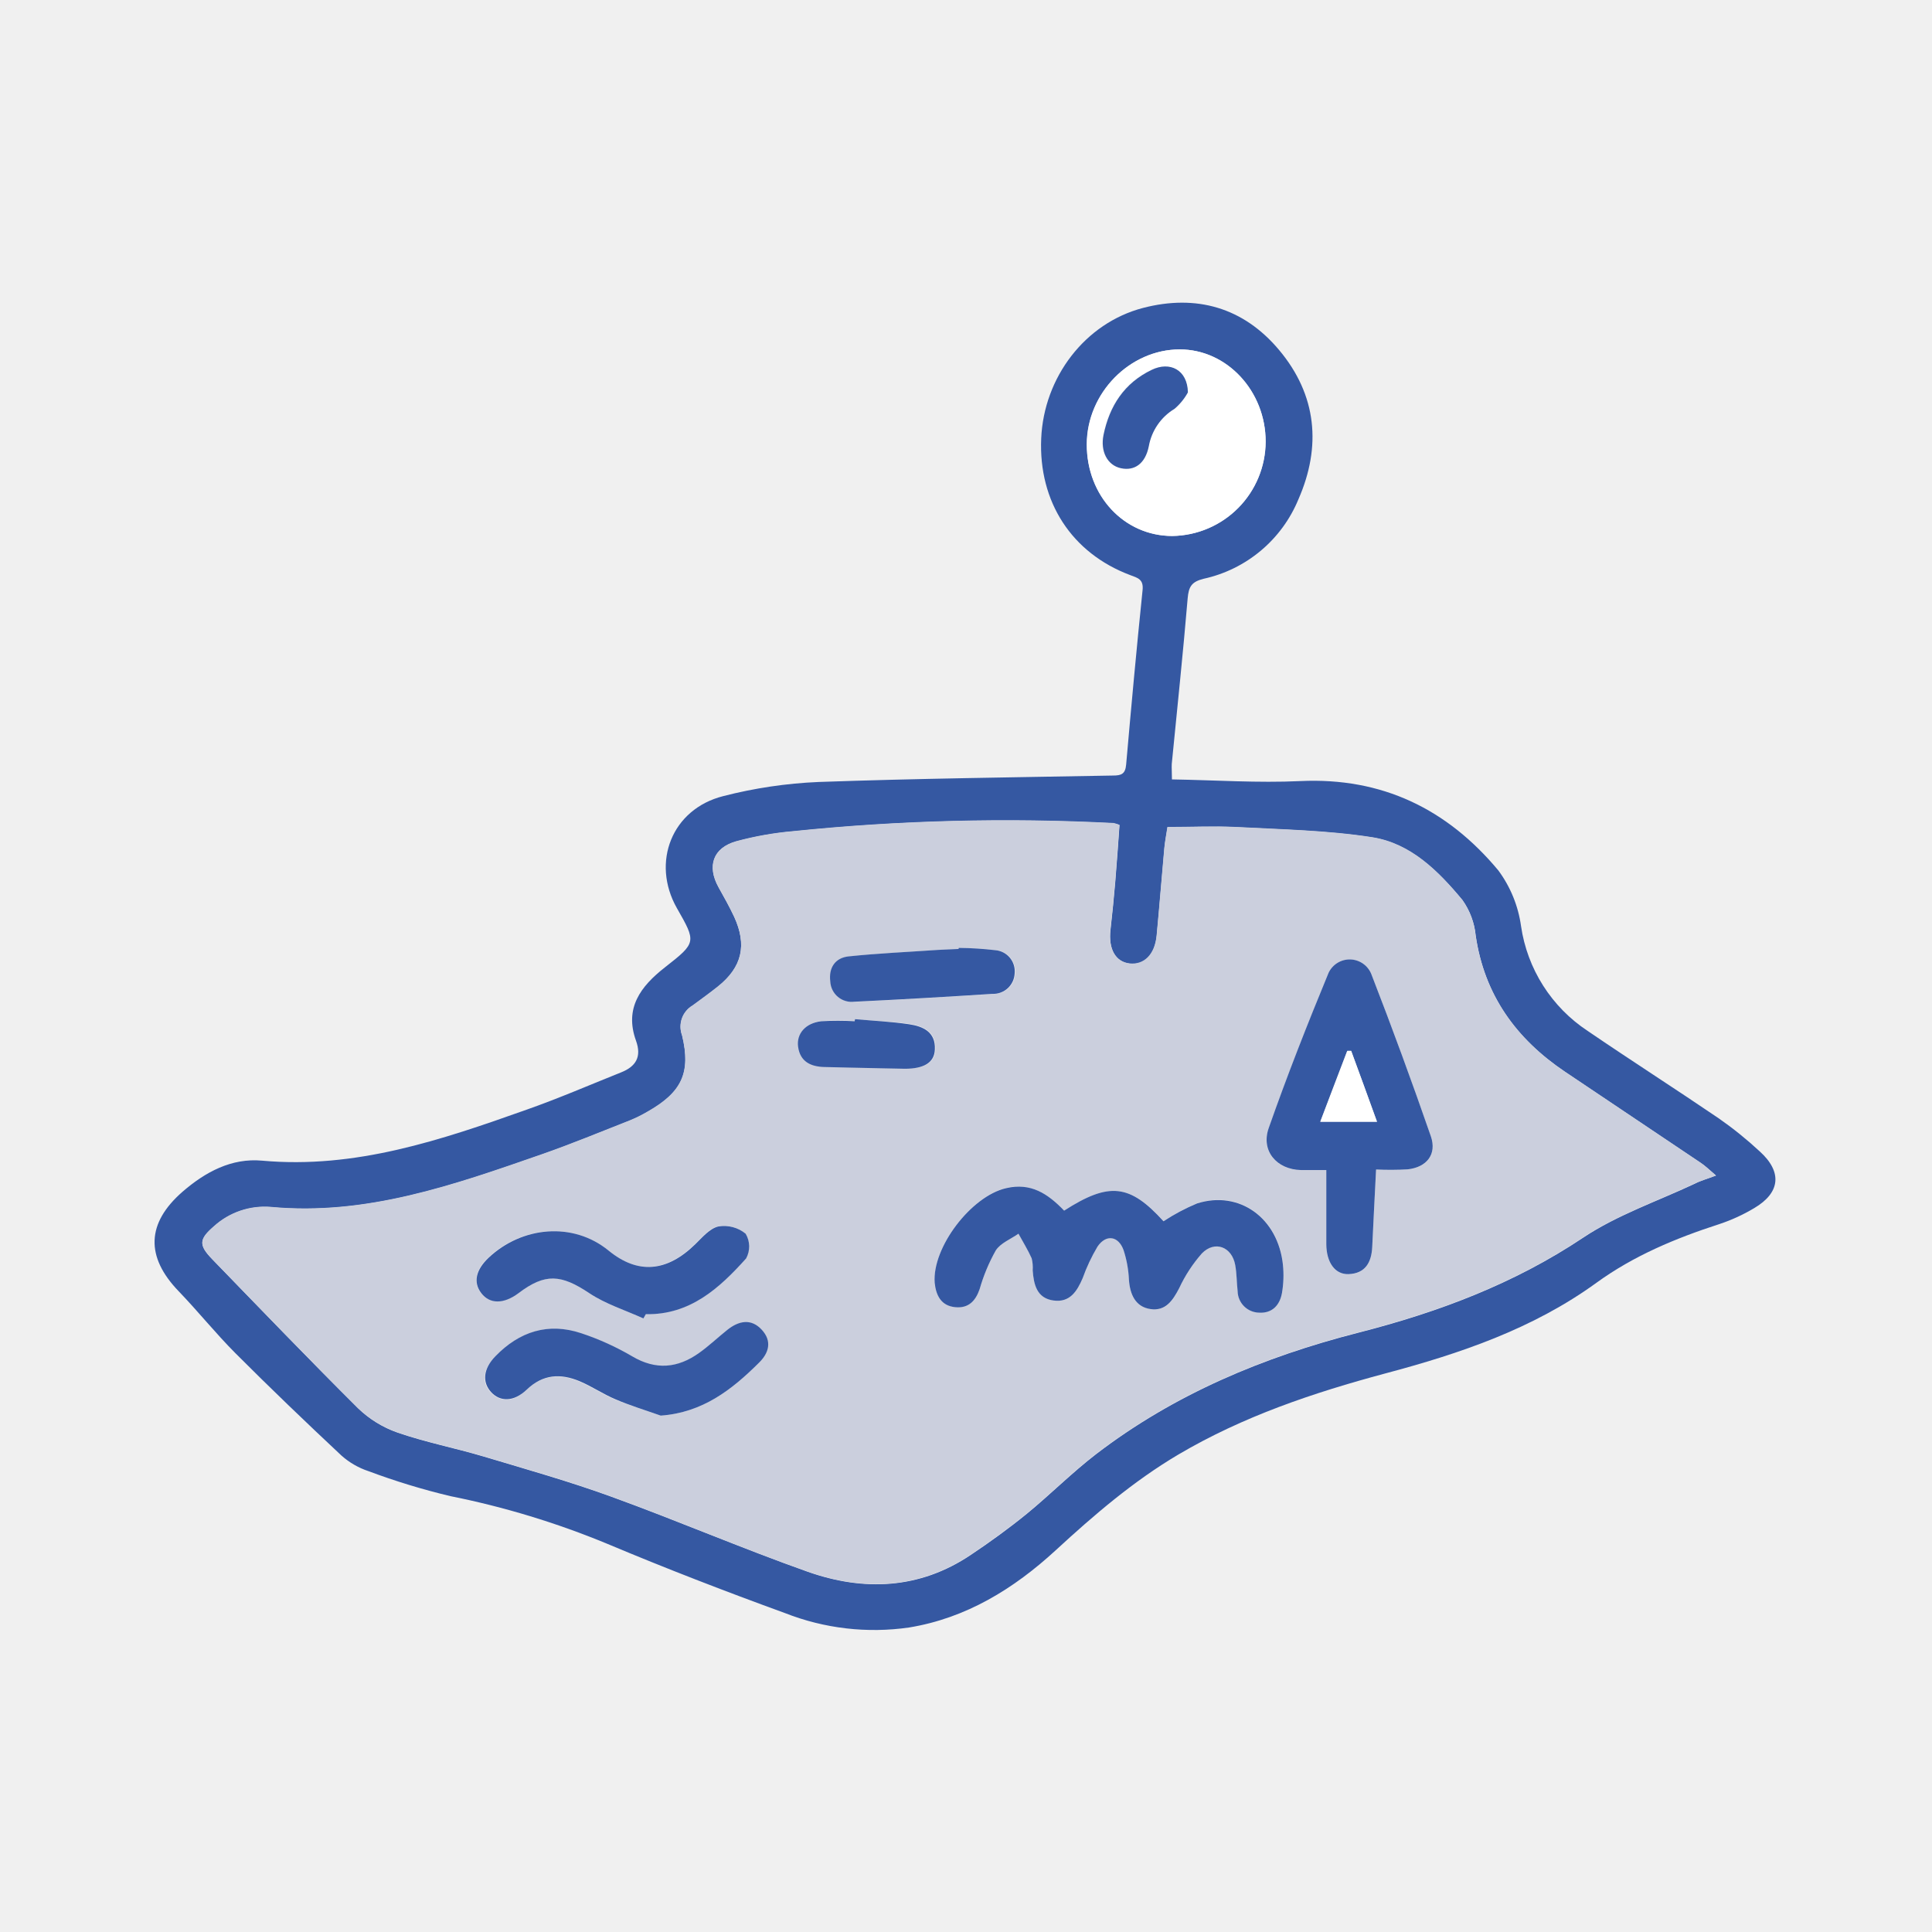
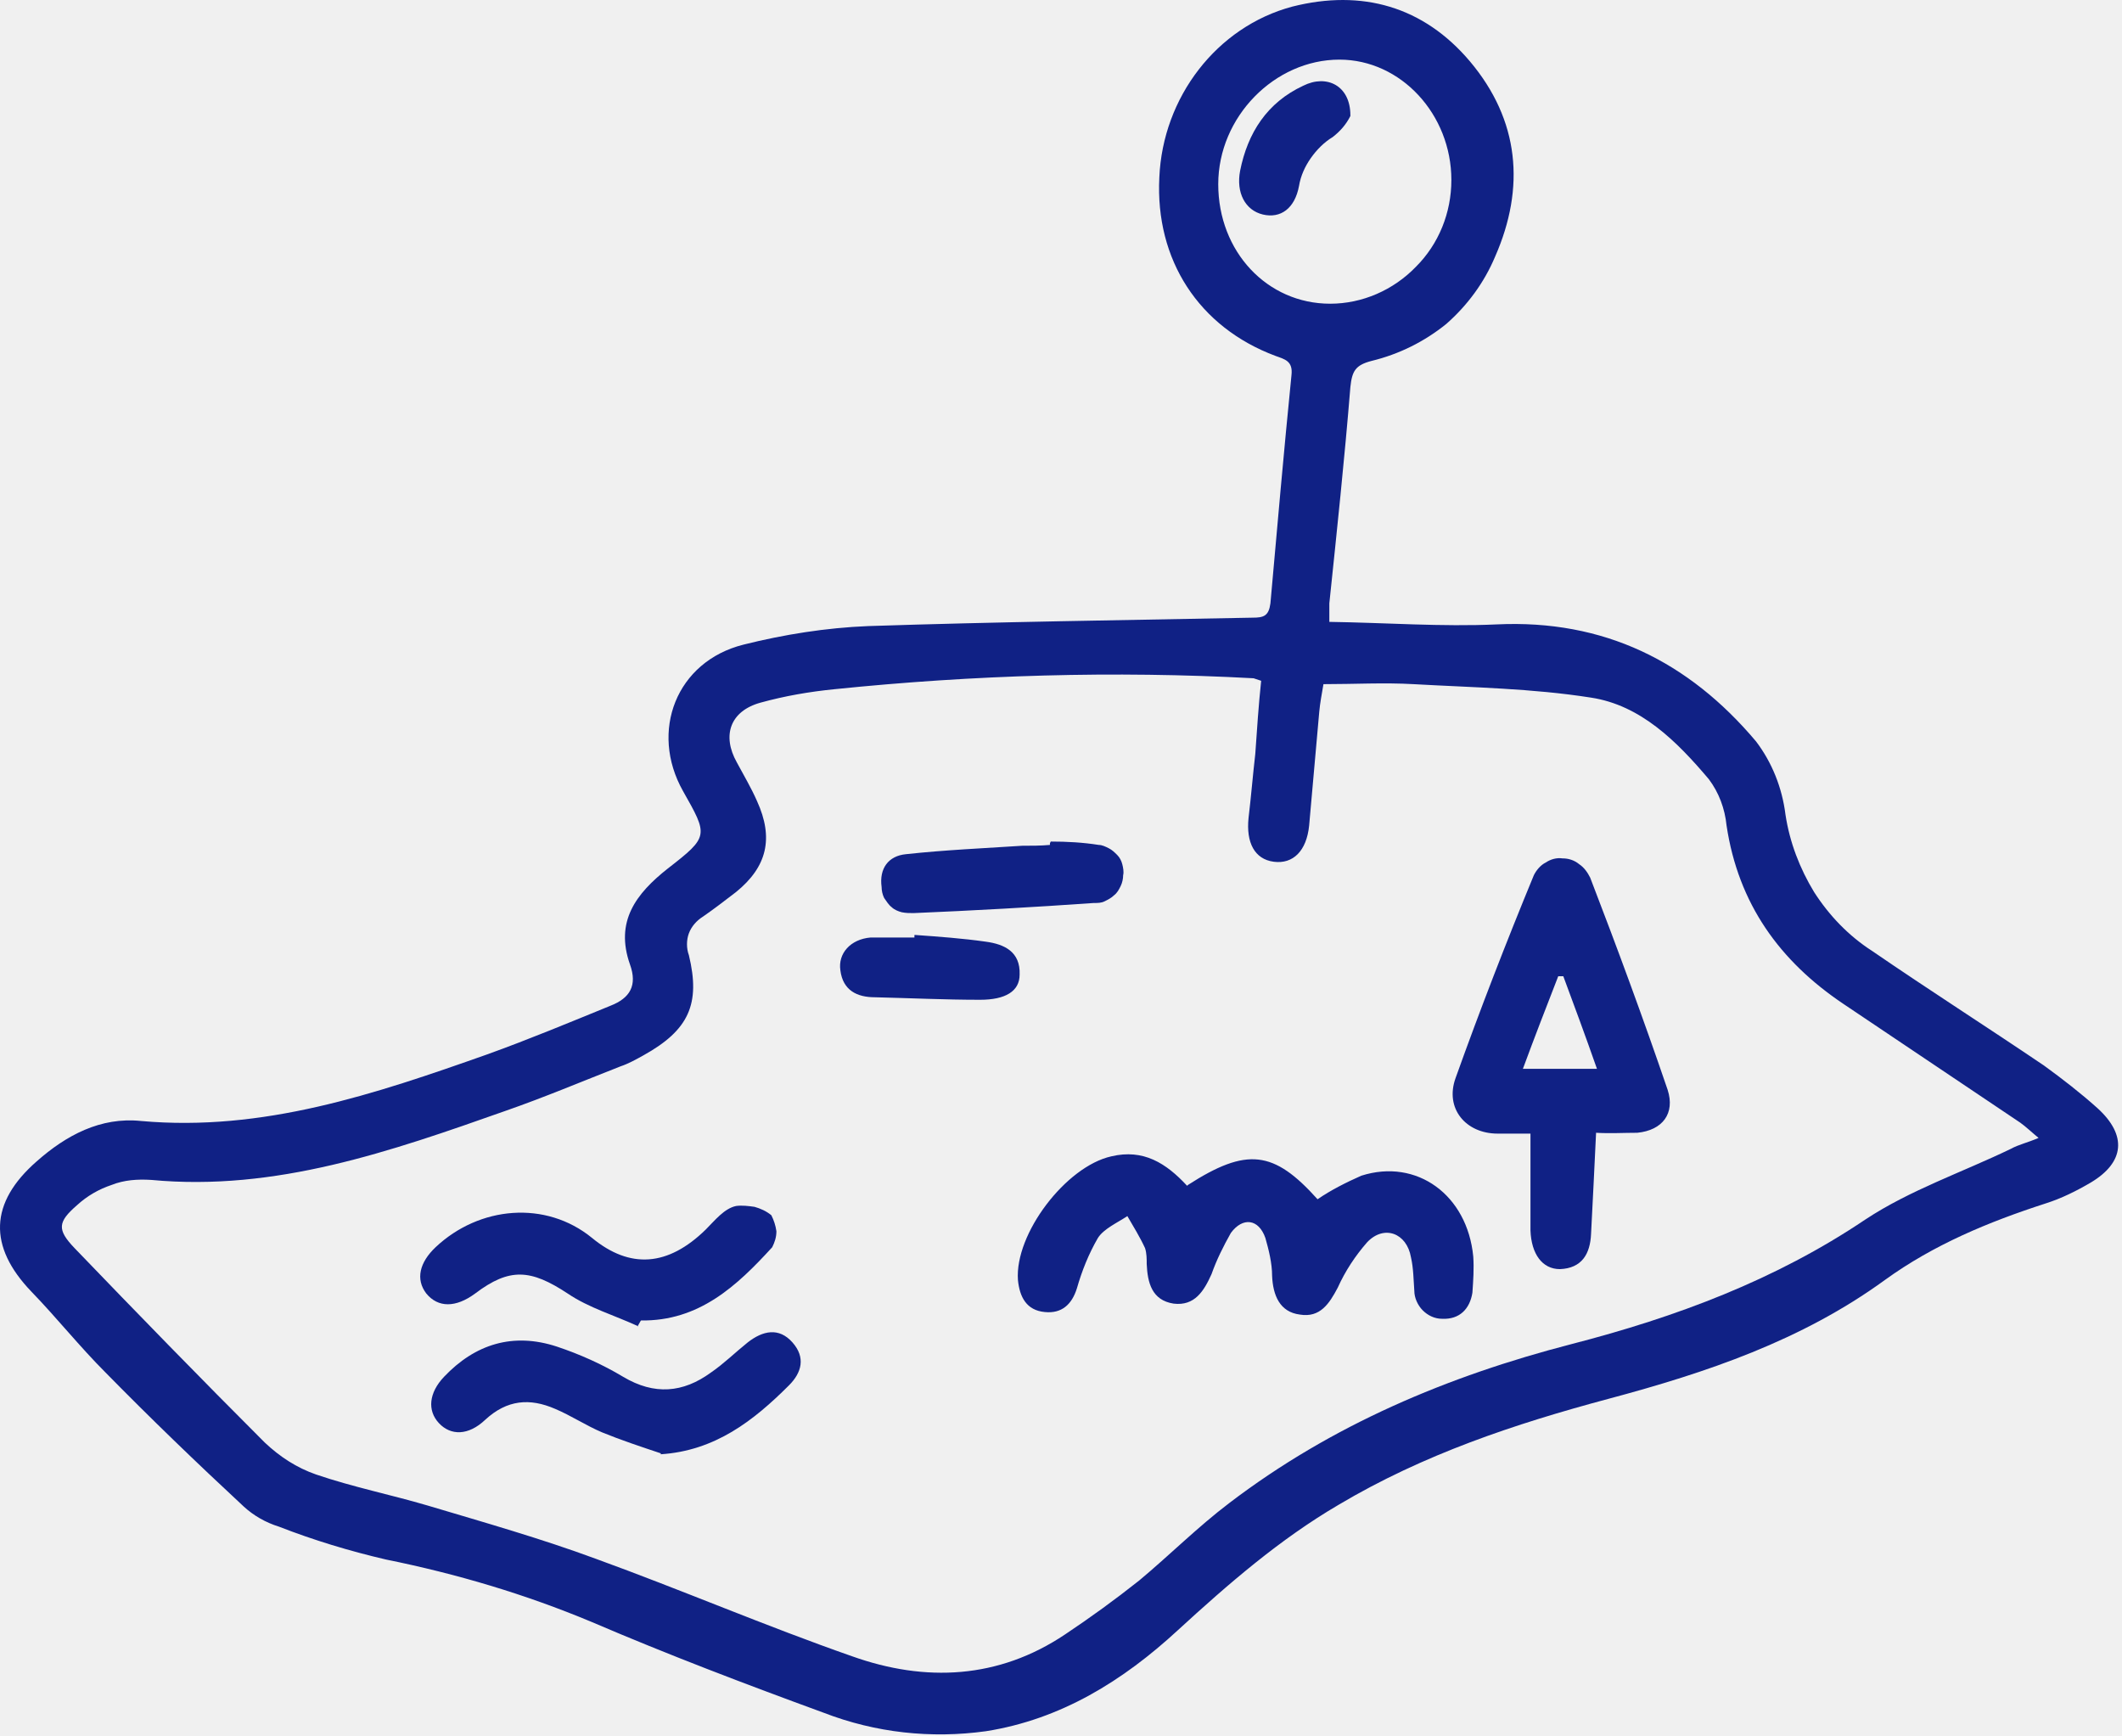
- <svg xmlns="http://www.w3.org/2000/svg" width="300" height="300" viewBox="0 0 300 300" fill="none">
-   <path d="M181.978 121.027C188.718 121.137 195.328 121.596 201.908 121.286C214.608 120.686 224.728 125.637 232.658 135.157C234.541 137.702 235.755 140.68 236.188 143.817C236.667 147.103 237.837 150.25 239.619 153.052C241.401 155.855 243.755 158.249 246.528 160.077C253.268 164.677 260.148 169.077 266.888 173.657C269.124 175.218 271.249 176.932 273.248 178.787C276.768 181.967 276.468 185.187 272.408 187.587C270.695 188.613 268.874 189.448 266.978 190.077C260.208 192.267 253.698 194.977 247.898 199.187C238.018 206.357 226.698 210.187 215.068 213.277C203.898 216.277 193.068 219.917 182.998 225.847C175.998 229.987 169.888 235.237 163.938 240.717C157.418 246.717 150.018 251.267 141.158 252.717C134.649 253.657 128.007 252.885 121.888 250.477C112.618 247.107 103.398 243.547 94.308 239.727C86.442 236.469 78.276 233.988 69.928 232.317C65.611 231.288 61.363 229.992 57.208 228.437C55.656 227.923 54.227 227.096 53.008 226.007C47.448 220.797 41.948 215.527 36.568 210.137C33.498 207.057 30.768 203.647 27.748 200.507C22.568 195.137 22.748 189.927 28.348 185.047C31.888 181.987 35.948 179.787 40.708 180.227C55.198 181.537 68.498 177.027 81.778 172.307C86.778 170.547 91.568 168.467 96.448 166.517C98.728 165.607 99.668 164.127 98.758 161.597C96.928 156.527 99.478 153.157 103.278 150.187C108.178 146.357 108.118 146.287 105.098 140.997C101.098 133.917 104.308 125.627 112.318 123.617C117.148 122.374 122.095 121.64 127.078 121.426C142.308 120.886 157.558 120.706 172.798 120.426C174.138 120.426 174.738 120.187 174.868 118.717C175.658 109.717 176.488 100.657 177.418 91.637C177.598 89.947 176.668 89.737 175.508 89.306C166.418 85.897 161.248 77.927 161.678 68.087C162.088 58.596 168.478 50.166 177.488 47.816C185.758 45.666 193.068 47.736 198.608 54.337C204.488 61.337 205.218 69.337 201.608 77.556C200.333 80.641 198.331 83.371 195.773 85.514C193.215 87.658 190.177 89.151 186.918 89.867C185.008 90.337 184.578 91.106 184.418 92.927C183.698 101.506 182.788 110.067 181.948 118.647C181.918 119.307 181.978 119.927 181.978 121.027ZM266.458 182.537C265.388 181.637 264.758 180.997 264.028 180.537C257.028 175.827 250.028 171.157 243.028 166.447C235.438 161.337 230.498 154.527 229.148 145.277C228.954 143.291 228.244 141.392 227.088 139.767C223.338 135.267 219.008 130.976 213.088 130.036C206.088 128.946 199.088 128.827 191.988 128.447C188.478 128.257 184.988 128.447 181.298 128.447C181.118 129.617 180.908 130.677 180.808 131.747C180.398 136.267 180.048 140.746 179.618 145.297C179.328 148.297 177.698 149.907 175.438 149.637C173.178 149.367 172.108 147.347 172.438 144.407C172.724 141.887 172.974 139.36 173.188 136.827C173.438 133.897 173.628 130.957 173.838 128.117C173.546 127.998 173.245 127.905 172.938 127.837C156.34 126.976 139.701 127.397 123.168 129.097C120.187 129.355 117.236 129.877 114.348 130.657C110.708 131.657 109.768 134.526 111.588 137.796C112.428 139.306 113.278 140.797 114.008 142.367C116.008 146.757 115.258 150.177 111.488 153.207C110.218 154.207 108.898 155.207 107.568 156.147C106.793 156.599 106.202 157.31 105.9 158.156C105.598 159.001 105.605 159.926 105.918 160.767C107.348 166.617 105.828 169.697 100.538 172.657C99.677 173.164 98.782 173.608 97.858 173.987C93.298 175.777 88.768 177.657 84.148 179.267C70.508 184.017 56.888 188.837 42.028 187.437C40.436 187.312 38.835 187.514 37.323 188.03C35.812 188.545 34.422 189.364 33.238 190.437C30.918 192.437 30.808 193.307 32.958 195.537C40.468 203.287 47.958 211.067 55.588 218.667C57.339 220.36 59.437 221.654 61.738 222.457C66.088 223.957 70.638 224.847 75.058 226.157C81.728 228.157 88.448 230.047 94.978 232.427C105.198 236.137 115.188 240.427 125.438 244.067C134.128 247.127 142.788 246.787 150.728 241.457C153.728 239.457 156.678 237.317 159.478 235.037C163.128 232.037 166.478 228.667 170.208 225.797C182.358 216.487 196.208 210.707 210.938 206.937C223.318 203.777 235.088 199.367 245.848 192.177C251.128 188.657 257.358 186.537 263.168 183.807C264.038 183.347 265.038 183.077 266.458 182.537ZM182.058 83.227C185.906 83.169 189.578 81.605 192.286 78.869C194.993 76.133 196.52 72.445 196.538 68.597C196.538 60.746 190.538 54.246 183.198 54.257C175.458 54.257 168.788 61.077 168.768 69.007C168.748 76.937 174.558 83.227 182.038 83.227H182.058Z" fill="#3558A2" />
-   <path d="M266.457 182.537C264.997 183.077 264.037 183.347 263.147 183.767C257.337 186.497 251.147 188.617 245.827 192.137C235.067 199.327 223.297 203.737 210.917 206.897C196.177 210.667 182.337 216.447 170.187 225.757C166.447 228.627 163.107 232.017 159.457 234.997C156.657 237.277 153.707 239.397 150.707 241.417C142.767 246.747 134.107 247.087 125.417 244.027C115.167 240.427 105.177 236.097 94.957 232.387C88.427 230.007 81.707 228.107 75.037 226.117C70.617 224.807 66.037 223.917 61.717 222.417C59.417 221.614 57.319 220.321 55.567 218.627C47.917 211.027 40.447 203.247 32.937 195.497C30.787 193.267 30.937 192.377 33.217 190.397C34.401 189.325 35.791 188.506 37.303 187.99C38.814 187.474 40.415 187.272 42.007 187.397C56.867 188.797 70.487 183.977 84.127 179.227C88.747 177.617 93.277 175.737 97.837 173.947C98.761 173.568 99.657 173.124 100.517 172.617C105.807 169.617 107.327 166.617 105.897 160.727C105.584 159.886 105.578 158.961 105.88 158.116C106.182 157.271 106.772 156.559 107.547 156.107C108.877 155.107 110.197 154.197 111.467 153.167C115.237 150.167 116.037 146.717 113.987 142.327C113.257 140.767 112.407 139.267 111.567 137.757C109.747 134.487 110.687 131.647 114.327 130.617C117.215 129.837 120.167 129.315 123.147 129.057C139.68 127.357 156.32 126.936 172.917 127.797C173.225 127.865 173.526 127.959 173.817 128.077C173.607 130.917 173.417 133.857 173.167 136.787C172.954 139.32 172.704 141.847 172.417 144.367C172.077 147.307 173.207 149.367 175.417 149.597C177.627 149.827 179.307 148.227 179.597 145.257C180.027 140.747 180.377 136.257 180.787 131.707C180.887 130.637 181.097 129.577 181.277 128.407C184.927 128.407 188.457 128.247 191.967 128.407C198.967 128.787 206.117 128.907 213.067 129.997C219.067 130.937 223.347 135.227 227.067 139.727C228.224 141.352 228.934 143.252 229.127 145.237C230.477 154.487 235.417 161.297 243.007 166.407C250.007 171.117 257.007 175.787 264.007 180.497C264.757 180.997 265.387 181.597 266.457 182.537ZM165.237 187.987C162.697 185.337 159.997 183.607 156.237 184.467C150.837 185.697 144.727 193.657 145.147 199.167C145.297 201.167 146.147 202.737 148.347 202.947C150.347 203.147 151.487 201.997 152.127 200.147C152.724 198.056 153.563 196.043 154.627 194.147C155.357 192.997 156.947 192.387 158.157 191.537C158.847 192.807 159.617 194.037 160.207 195.357C160.358 195.971 160.412 196.606 160.367 197.237C160.527 199.427 160.947 201.527 163.587 201.907C166.227 202.287 167.267 200.477 168.127 198.437C168.735 196.737 169.505 195.099 170.427 193.547C171.757 191.547 173.697 191.867 174.487 194.117C174.961 195.58 175.237 197.1 175.307 198.637C175.457 200.937 176.157 202.867 178.647 203.237C181.137 203.607 182.127 201.927 183.107 200.007C184.019 198.044 185.208 196.222 186.637 194.597C188.637 192.537 191.307 193.597 191.817 196.417C192.057 197.747 192.037 199.117 192.187 200.467C192.205 201.346 192.563 202.184 193.186 202.805C193.809 203.426 194.648 203.781 195.527 203.797C197.527 203.917 198.747 202.617 199.077 200.727C199.322 199.297 199.373 197.84 199.227 196.397C198.477 189.107 192.467 184.757 185.887 186.837C184.068 187.595 182.323 188.522 180.677 189.607C175.417 183.857 172.257 183.497 165.237 187.987ZM213.677 181.587C215.313 181.673 216.952 181.673 218.587 181.587C221.587 181.257 223.137 179.247 222.187 176.467C219.267 168.007 216.184 159.607 212.937 151.267C212.675 150.611 212.227 150.047 211.648 149.643C211.07 149.239 210.385 149.013 209.68 148.992C208.974 148.972 208.278 149.159 207.677 149.529C207.076 149.899 206.596 150.437 206.297 151.077C203.027 159.077 199.867 167.077 197.017 175.137C195.747 178.747 198.207 181.607 202.017 181.697C203.427 181.697 204.837 181.697 205.947 181.697C205.947 185.827 205.947 189.517 205.947 193.217C205.947 196.047 207.307 197.937 209.407 197.857C211.997 197.757 212.957 196.047 213.077 193.667C213.257 189.777 213.457 185.907 213.677 181.597V181.587ZM102.597 219.817C109.097 219.347 113.597 215.817 117.817 211.647C119.337 210.147 119.817 208.257 118.237 206.537C116.657 204.817 114.687 205.077 112.907 206.537C111.417 207.727 110.037 209.047 108.487 210.147C105.167 212.507 101.787 212.837 98.107 210.657C95.616 209.195 92.978 207.998 90.237 207.087C85.077 205.357 80.587 206.807 76.857 210.667C74.957 212.667 74.757 214.667 76.207 216.217C77.657 217.767 79.767 217.757 81.717 215.857C84.247 213.427 87.007 213.277 89.977 214.537C91.887 215.347 93.637 216.537 95.547 217.347C97.847 218.257 100.247 218.987 102.597 219.817V219.817ZM99.907 204.727L100.227 204.047C107.087 204.177 111.647 200.047 115.807 195.387C116.129 194.795 116.291 194.13 116.277 193.456C116.263 192.783 116.074 192.124 115.727 191.547C115.143 191.068 114.464 190.72 113.734 190.527C113.004 190.334 112.241 190.3 111.497 190.427C110.167 190.727 109.007 192.117 107.917 193.177C103.457 197.547 98.917 197.857 94.457 194.177C88.927 189.647 81.007 190.407 75.827 195.277C73.827 197.117 73.447 199.187 74.687 200.787C75.927 202.387 78.167 202.497 80.457 200.787C84.657 197.667 87.117 197.877 91.457 200.787C94.037 202.497 97.087 203.447 99.907 204.727V204.727ZM148.907 147.187V147.367C147.827 147.367 146.737 147.447 145.647 147.517C141.047 147.827 136.437 148.027 131.857 148.517C129.767 148.737 128.727 150.267 128.997 152.417C129.02 152.876 129.137 153.327 129.342 153.739C129.547 154.151 129.836 154.516 130.189 154.811C130.542 155.106 130.953 155.325 131.395 155.453C131.837 155.581 132.301 155.617 132.757 155.557C139.897 155.217 147.037 154.797 154.177 154.337C154.614 154.354 155.05 154.285 155.46 154.134C155.87 153.982 156.246 153.751 156.567 153.454C156.888 153.156 157.146 152.798 157.328 152.401C157.51 152.003 157.612 151.574 157.627 151.137C157.668 150.704 157.623 150.268 157.494 149.853C157.365 149.438 157.155 149.052 156.876 148.719C156.597 148.386 156.254 148.112 155.868 147.912C155.482 147.713 155.06 147.592 154.627 147.557C152.722 147.33 150.806 147.207 148.887 147.187H148.907ZM132.797 158.257V158.527C131.075 158.432 129.349 158.432 127.627 158.527C125.167 158.807 123.757 160.437 124.017 162.467C124.327 164.817 126.017 165.577 128.097 165.637C132.257 165.747 136.427 165.817 140.597 165.907C143.597 165.967 145.187 164.977 145.257 162.907C145.337 160.187 143.367 159.317 141.257 158.997C138.387 158.597 135.567 158.507 132.777 158.257H132.797Z" fill="#CBCFDD" />
-   <path d="M182.038 83.226C174.538 83.226 168.738 77.016 168.748 69.006C168.758 60.996 175.438 54.266 183.178 54.256C190.508 54.256 196.558 60.746 196.518 68.596C196.5 72.445 194.974 76.133 192.266 78.868C189.559 81.604 185.886 83.168 182.038 83.226V83.226ZM184.438 60.926C184.368 57.426 181.638 56.056 178.768 57.436C174.528 59.436 172.228 63.016 171.298 67.536C170.778 70.076 171.938 72.266 174.008 72.706C176.078 73.146 177.788 71.986 178.328 69.286C178.543 68.088 179.01 66.951 179.7 65.948C180.39 64.947 181.286 64.103 182.328 63.476C183.189 62.764 183.911 61.9 184.458 60.926H184.438Z" fill="white" />
-   <path d="M165.238 187.987C172.238 183.497 175.418 183.857 180.668 189.637C182.314 188.553 184.058 187.626 185.878 186.867C192.458 184.787 198.468 189.137 199.218 196.427C199.363 197.871 199.313 199.328 199.068 200.758C198.738 202.648 197.558 203.948 195.518 203.828C194.638 203.812 193.799 203.457 193.177 202.836C192.554 202.215 192.196 201.377 192.178 200.498C192.028 199.148 192.048 197.778 191.808 196.448C191.298 193.597 188.638 192.567 186.628 194.628C185.198 196.253 184.01 198.075 183.098 200.038C182.098 201.958 180.998 203.618 178.638 203.268C176.278 202.918 175.448 200.968 175.298 198.668C175.227 197.131 174.951 195.611 174.478 194.148C173.688 191.897 171.748 191.607 170.418 193.577C169.496 195.13 168.725 196.767 168.118 198.468C167.258 200.468 166.168 202.298 163.578 201.938C160.988 201.578 160.518 199.458 160.358 197.268C160.403 196.636 160.349 196.002 160.198 195.388C159.608 194.068 158.838 192.837 158.148 191.567C156.938 192.417 155.348 193.027 154.618 194.177C153.553 196.073 152.714 198.087 152.118 200.178C151.478 202.028 150.368 203.178 148.338 202.978C146.128 202.768 145.338 201.148 145.138 199.198C144.718 193.687 150.828 185.727 156.228 184.497C160.038 183.597 162.698 185.337 165.238 187.987Z" fill="#3558A2" />
-   <path d="M213.677 181.596C213.457 185.916 213.257 189.786 213.077 193.656C212.957 196.036 211.997 197.746 209.407 197.846C207.307 197.926 205.967 196.036 205.947 193.206C205.947 189.506 205.947 185.816 205.947 181.686C204.837 181.686 203.427 181.686 202.017 181.686C198.207 181.596 195.747 178.686 197.017 175.126C199.867 167.016 203.017 159.016 206.297 151.066C206.596 150.427 207.076 149.889 207.676 149.519C208.277 149.148 208.974 148.962 209.679 148.982C210.385 149.002 211.069 149.228 211.648 149.632C212.227 150.036 212.675 150.601 212.937 151.256C216.177 159.596 219.26 167.996 222.187 176.456C223.137 179.236 221.557 181.246 218.587 181.576C216.952 181.669 215.313 181.676 213.677 181.596V181.596ZM209.807 163.186H209.187C207.817 166.776 206.437 170.366 204.997 174.186H213.827C212.397 170.226 211.097 166.696 209.807 163.176V163.186Z" fill="#3558A2" />
-   <path d="M102.597 219.816C100.247 218.986 97.847 218.256 95.597 217.295C93.687 216.495 91.937 215.296 90.027 214.486C87.027 213.226 84.297 213.375 81.767 215.805C79.767 217.706 77.647 217.685 76.257 216.165C74.867 214.645 75.007 212.576 76.907 210.615C80.637 206.755 85.127 205.305 90.287 207.035C93.028 207.947 95.665 209.144 98.157 210.605C101.837 212.785 105.217 212.455 108.537 210.095C110.087 208.995 111.467 207.675 112.957 206.485C114.737 205.075 116.647 204.705 118.287 206.485C119.927 208.265 119.387 210.095 117.867 211.595C113.637 215.806 109.097 219.346 102.597 219.816Z" fill="#3558A2" />
-   <path d="M99.907 204.726C97.088 203.446 94.047 202.496 91.507 200.806C87.118 197.876 84.657 197.666 80.507 200.806C78.218 202.516 76.057 202.516 74.737 200.806C73.417 199.096 73.927 197.136 75.877 195.296C81.058 190.426 88.978 189.666 94.507 194.196C99.007 197.876 103.508 197.566 107.968 193.196C109.058 192.136 110.218 190.746 111.548 190.446C112.292 190.319 113.054 190.353 113.784 190.547C114.514 190.74 115.194 191.088 115.777 191.566C116.124 192.144 116.314 192.802 116.328 193.476C116.342 194.149 116.179 194.815 115.857 195.407C111.697 200.046 107.137 204.196 100.277 204.066L99.907 204.726Z" fill="#3558A2" />
-   <path d="M148.887 147.186C150.782 147.205 152.675 147.325 154.557 147.546C154.99 147.581 155.412 147.702 155.798 147.901C156.184 148.101 156.526 148.375 156.806 148.708C157.085 149.041 157.295 149.426 157.424 149.841C157.553 150.256 157.598 150.693 157.557 151.126C157.541 151.563 157.44 151.992 157.258 152.39C157.076 152.787 156.817 153.145 156.497 153.443C156.176 153.74 155.8 153.971 155.39 154.122C154.98 154.274 154.544 154.343 154.107 154.326C146.967 154.786 139.827 155.206 132.687 155.546C132.23 155.606 131.766 155.57 131.324 155.442C130.882 155.314 130.472 155.095 130.118 154.8C129.765 154.505 129.477 154.14 129.272 153.728C129.067 153.316 128.949 152.866 128.927 152.406C128.657 150.256 129.697 148.726 131.787 148.506C136.367 148.026 140.977 147.826 145.577 147.506C146.667 147.436 147.757 147.406 148.837 147.356L148.887 147.186Z" fill="#3558A2" />
-   <path d="M132.777 158.256C135.567 158.506 138.387 158.636 141.167 159.046C143.327 159.366 145.297 160.236 145.167 162.956C145.097 165.006 143.467 165.956 140.507 165.956C136.337 165.866 132.167 165.796 128.007 165.686C125.897 165.626 124.237 164.866 123.927 162.516C123.667 160.516 125.077 158.856 127.537 158.576C129.259 158.481 130.985 158.481 132.707 158.576L132.777 158.256Z" fill="#3558A2" />
-   <path d="M184.458 60.926C183.928 61.895 183.227 62.759 182.388 63.476C181.345 64.103 180.45 64.947 179.76 65.948C179.07 66.95 178.602 68.088 178.388 69.286C177.848 71.986 176.188 73.156 174.068 72.706C171.948 72.256 170.838 70.076 171.358 67.536C172.288 63.016 174.588 59.476 178.828 57.436C181.658 56.056 184.388 57.426 184.458 60.926Z" fill="#3558A2" />
-   <path d="M209.807 163.176C211.097 166.696 212.397 170.226 213.807 174.176H205.037C206.477 170.396 207.857 166.806 209.227 163.176H209.807Z" fill="white" />
+ <svg xmlns="http://www.w3.org/2000/svg" width="357" height="292" viewBox="0 0 357 292" fill="none">
+   <path d="M223.644 104.61C233.13 104.751 242.617 105.459 251.82 105.035C269.801 104.185 284.101 111.264 295.428 124.715C298.119 128.255 299.818 132.502 300.384 137.033C301.092 141.705 302.791 146.095 305.198 150.059C307.746 154.023 311.003 157.422 314.967 159.97C324.454 166.483 334.223 172.713 343.851 179.226C346.966 181.491 350.081 183.898 352.912 186.447C357.868 190.977 357.443 195.508 351.78 198.906C349.373 200.322 346.824 201.596 344.134 202.446C334.506 205.561 325.303 209.384 317.091 215.33C303.074 225.524 287.075 230.905 270.651 235.294C254.793 239.541 239.502 244.638 225.201 253.134C215.29 258.939 206.654 266.443 198.158 274.23C188.955 282.725 178.478 289.238 165.877 291.22C156.674 292.494 147.329 291.503 138.55 288.105C125.383 283.291 112.357 278.336 99.472 272.814C88.287 268.142 76.819 264.744 64.925 262.337C58.837 260.921 52.749 259.08 46.944 256.815C44.679 256.107 42.696 254.974 40.997 253.417C33.069 246.054 25.281 238.55 17.777 230.905C13.388 226.515 9.565 221.702 5.317 217.312C-2.045 209.667 -1.762 202.304 6.167 195.367C11.123 190.977 16.927 187.862 23.724 188.57C44.254 190.411 63.085 184.04 81.916 177.385C88.995 174.837 95.791 172.005 102.729 169.173C105.985 167.899 107.26 165.775 105.985 162.235C103.437 155.015 106.977 150.342 112.357 146.095C119.295 140.714 119.153 140.573 114.906 133.069C109.242 123.016 113.773 111.264 125.1 108.433C131.896 106.734 138.975 105.601 146.055 105.318C167.576 104.61 189.238 104.327 210.76 103.902C212.6 103.902 213.45 103.619 213.733 101.495C214.866 88.752 215.998 75.868 217.273 63.125C217.556 60.718 216.14 60.435 214.582 59.869C201.698 55.055 194.335 43.728 195.043 29.852C195.61 16.402 204.671 4.509 217.414 1.111C229.166 -1.863 239.502 1.111 247.289 10.314C255.643 20.225 256.634 31.552 251.537 43.162C249.696 47.551 246.864 51.374 243.324 54.489C239.643 57.462 235.396 59.586 230.723 60.718C228.033 61.426 227.467 62.417 227.184 65.108C226.193 77.284 224.918 89.319 223.644 101.495V104.893V104.61ZM343.285 191.685C341.727 190.411 340.878 189.562 339.886 188.854C329.975 182.199 320.064 175.545 310.153 168.89C299.393 161.669 292.455 152.041 290.473 138.874C290.19 136.042 289.198 133.352 287.499 131.087C282.119 124.715 276.031 118.627 267.677 117.353C257.766 115.795 247.855 115.654 237.803 115.087C232.847 114.804 227.891 115.087 222.653 115.087C222.37 116.786 222.086 118.202 221.945 119.76C221.378 126.131 220.812 132.502 220.246 138.874C219.821 143.121 217.556 145.387 214.299 144.962C211.043 144.537 209.627 141.705 210.052 137.599C210.476 134.06 210.76 130.52 211.184 126.839C211.468 122.733 211.751 118.485 212.175 114.521C211.751 114.379 211.326 114.238 210.901 114.096C187.398 112.822 163.894 113.53 140.391 115.937C136.143 116.362 132.037 117.07 127.931 118.202C122.834 119.618 121.418 123.724 123.967 128.255C125.1 130.379 126.374 132.502 127.365 134.768C130.197 140.997 129.064 145.811 123.826 150.059C121.985 151.475 120.144 152.891 118.303 154.165C117.171 154.873 116.321 155.864 115.897 156.997C115.472 158.129 115.472 159.545 115.897 160.678C117.879 168.89 115.897 173.279 108.251 177.527C106.977 178.235 105.702 178.943 104.428 179.367C97.915 181.916 91.544 184.606 85.031 186.871C65.775 193.668 46.378 200.464 25.423 198.481C23.157 198.34 20.892 198.481 18.768 199.331C16.644 200.039 14.662 201.172 12.963 202.729C9.707 205.561 9.565 206.835 12.538 209.95C23.157 220.994 33.776 231.896 44.537 242.656C47.086 245.063 49.917 246.904 53.174 248.036C59.403 250.16 65.775 251.435 72.005 253.275C81.491 256.107 90.977 258.797 100.18 262.195C114.622 267.434 128.781 273.522 143.364 278.619C155.682 283.008 168 282.442 179.186 274.938C183.433 272.106 187.539 269.133 191.645 265.876C196.742 261.629 201.556 256.815 206.795 252.85C224.069 239.683 243.608 231.471 264.421 226.091C281.977 221.56 298.685 215.33 313.835 205.136C321.339 200.18 330.117 197.207 338.329 193.243C339.603 192.535 341.019 192.252 343.001 191.402L343.285 191.685ZM223.785 51.09C229.166 51.09 234.404 48.825 238.227 44.861C242.05 41.038 244.174 35.799 244.174 30.277C244.174 19.234 235.679 10.03 225.343 10.03C214.441 10.03 204.954 19.658 204.954 30.985C204.954 42.312 213.166 51.09 223.785 51.09Z" fill="#102185" />
+   <path d="M199.858 199.33C209.769 192.959 214.3 193.525 221.662 201.737C223.927 200.18 226.476 198.906 229.024 197.773C238.369 194.8 246.864 201.029 247.856 211.365C247.997 213.347 247.856 215.471 247.714 217.453C247.289 220.144 245.59 221.984 242.617 221.843C241.343 221.843 240.21 221.276 239.36 220.427C238.511 219.577 237.944 218.303 237.944 217.17C237.803 215.33 237.803 213.347 237.378 211.507C236.67 207.401 232.848 205.985 230.016 208.958C228.034 211.224 226.335 213.772 225.06 216.604C223.644 219.294 222.087 221.701 218.689 221.135C215.291 220.71 214.158 217.878 214.016 214.622C214.016 212.498 213.45 210.233 212.884 208.25C211.751 204.994 209.061 204.711 207.079 207.401C205.804 209.666 204.672 211.932 203.822 214.339C202.548 217.17 200.991 219.719 197.451 219.294C193.77 218.728 193.061 215.754 192.92 212.639C192.92 211.79 192.92 210.799 192.637 209.949C191.787 208.109 190.655 206.268 189.664 204.569C187.965 205.702 185.699 206.693 184.708 208.25C183.151 210.94 182.018 213.772 181.168 216.745C180.319 219.436 178.62 220.993 175.788 220.71C172.673 220.427 171.541 218.161 171.257 215.33C170.691 207.542 179.328 196.215 186.973 194.516C192.354 193.242 196.176 195.649 199.716 199.472L199.858 199.33Z" fill="#102185" />
+   <path d="M268.527 190.411C268.244 196.499 267.96 202.021 267.677 207.543C267.535 210.941 266.12 213.348 262.438 213.489C259.465 213.489 257.624 210.941 257.483 206.976V190.694H251.961C246.581 190.694 243.041 186.446 244.882 181.349C248.988 169.881 253.377 158.554 258.049 147.227C258.474 146.378 259.182 145.528 260.031 145.103C260.881 144.537 261.872 144.254 262.863 144.395C263.854 144.395 264.845 144.679 265.695 145.386C266.544 145.953 267.111 146.802 267.536 147.652C272.066 159.404 276.456 171.297 280.562 183.332C281.836 187.296 279.712 190.128 275.464 190.552C273.199 190.552 270.792 190.694 268.527 190.552V190.411ZM263.005 164.217H262.155C260.173 169.315 258.191 174.412 256.209 179.792H268.668C266.686 174.129 264.845 169.173 263.005 164.217Z" fill="#102185" />
+   <path d="M111.225 244.496C107.826 243.364 104.428 242.231 101.313 240.957C98.623 239.824 96.075 238.125 93.385 236.992C89.137 235.152 85.314 235.435 81.633 238.833C78.801 241.523 75.828 241.523 73.846 239.399C71.864 237.276 72.147 234.302 74.695 231.612C79.934 226.09 86.305 224.108 93.668 226.515C97.491 227.789 101.313 229.488 104.853 231.612C110.092 234.727 114.906 234.302 119.578 230.904C121.844 229.347 123.684 227.506 125.808 225.807C128.357 223.825 131.047 223.259 133.312 225.807C135.578 228.356 134.869 230.904 132.746 233.028C126.799 238.975 120.286 244.072 111.083 244.638L111.225 244.496Z" fill="#102185" />
+   <path d="M107.402 223.117C103.437 221.276 99.048 220.002 95.508 217.595C89.279 213.489 85.739 213.206 79.934 217.595C76.677 220.002 73.704 220.002 71.722 217.595C69.881 215.188 70.589 212.356 73.279 209.808C80.642 202.87 91.827 201.879 99.614 208.251C105.986 213.489 112.357 213.064 118.729 206.835C120.286 205.277 121.844 203.295 123.826 202.87C124.817 202.729 125.95 202.87 126.941 203.012C127.932 203.295 128.923 203.72 129.772 204.428C130.197 205.277 130.48 206.127 130.622 207.118C130.622 208.109 130.339 208.958 129.914 209.808C123.967 216.321 117.596 222.268 107.826 222.126L107.26 223.117H107.402Z" fill="#102185" />
+   <path d="M176.779 141.564C179.469 141.564 182.159 141.706 184.849 142.131C185.415 142.131 185.981 142.414 186.548 142.697C187.114 142.98 187.539 143.405 187.964 143.83C188.388 144.255 188.672 144.821 188.813 145.387C188.955 145.954 189.097 146.662 188.955 147.228C188.955 147.794 188.813 148.502 188.53 149.068C188.247 149.635 187.964 150.201 187.397 150.626C186.973 151.051 186.406 151.334 185.84 151.617C185.274 151.9 184.707 151.9 184 151.9C173.947 152.608 163.752 153.174 153.7 153.599C152.992 153.599 152.426 153.599 151.718 153.458C151.151 153.316 150.444 153.033 150.019 152.608C149.452 152.183 149.169 151.617 148.744 151.051C148.461 150.484 148.319 149.776 148.319 149.21C147.895 146.095 149.452 143.971 152.426 143.688C158.939 142.98 165.452 142.697 171.965 142.272C173.522 142.272 175.079 142.272 176.637 142.131V141.848L176.779 141.564Z" fill="#102185" />
+   <path d="M153.984 157.279C157.948 157.562 161.913 157.846 165.877 158.412C168.992 158.837 171.682 160.111 171.54 163.934C171.54 166.766 169.134 168.181 164.886 168.181C158.939 168.181 153.134 167.898 147.188 167.757C144.214 167.757 141.807 166.624 141.382 163.226C140.958 160.394 143.082 157.987 146.48 157.704H153.842V157.279H153.984Z" fill="#102185" />
+   <path d="M227.183 19.517C226.475 20.933 225.484 22.065 224.21 23.056C222.794 23.906 221.519 25.18 220.528 26.596C219.537 28.012 218.829 29.57 218.546 31.268C217.838 35.091 215.431 36.79 212.458 36.083C209.485 35.374 207.927 32.401 208.635 28.72C209.909 22.349 213.166 17.252 219.254 14.42C223.219 12.438 227.183 14.42 227.183 19.375V19.517Z" fill="#102185" />
</svg>
